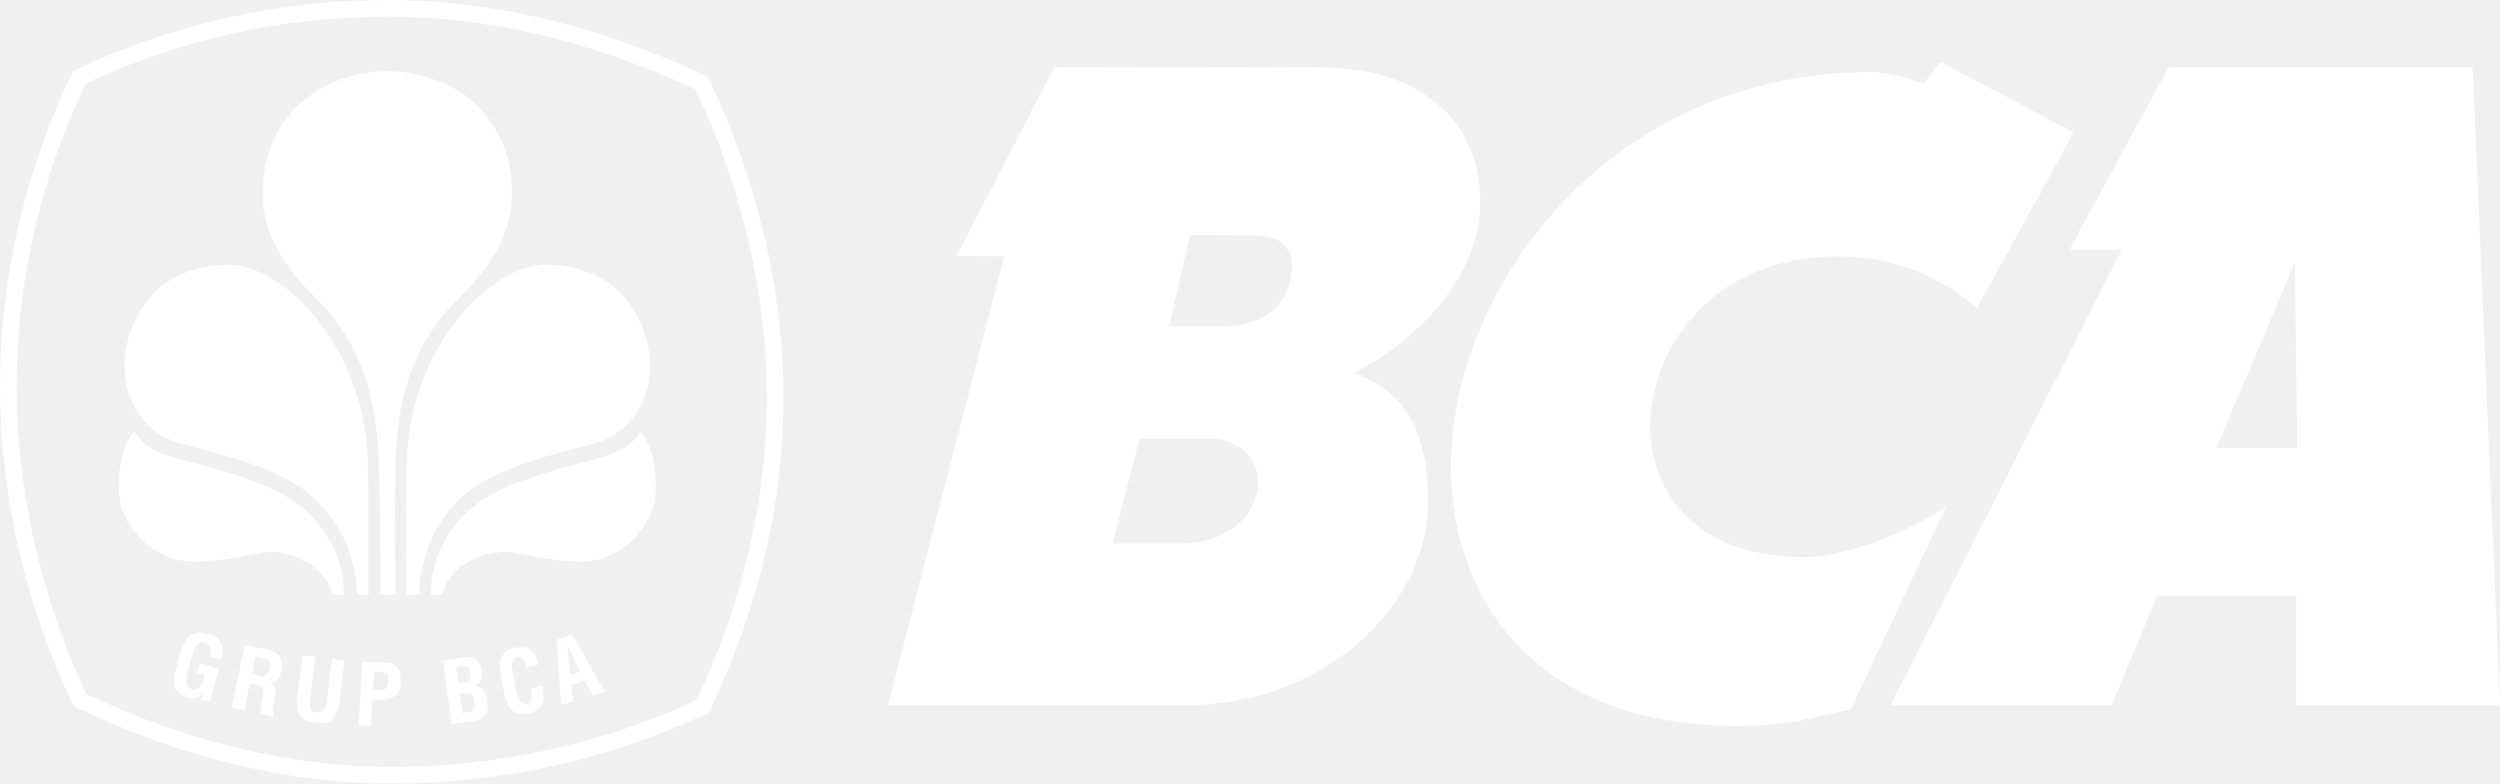
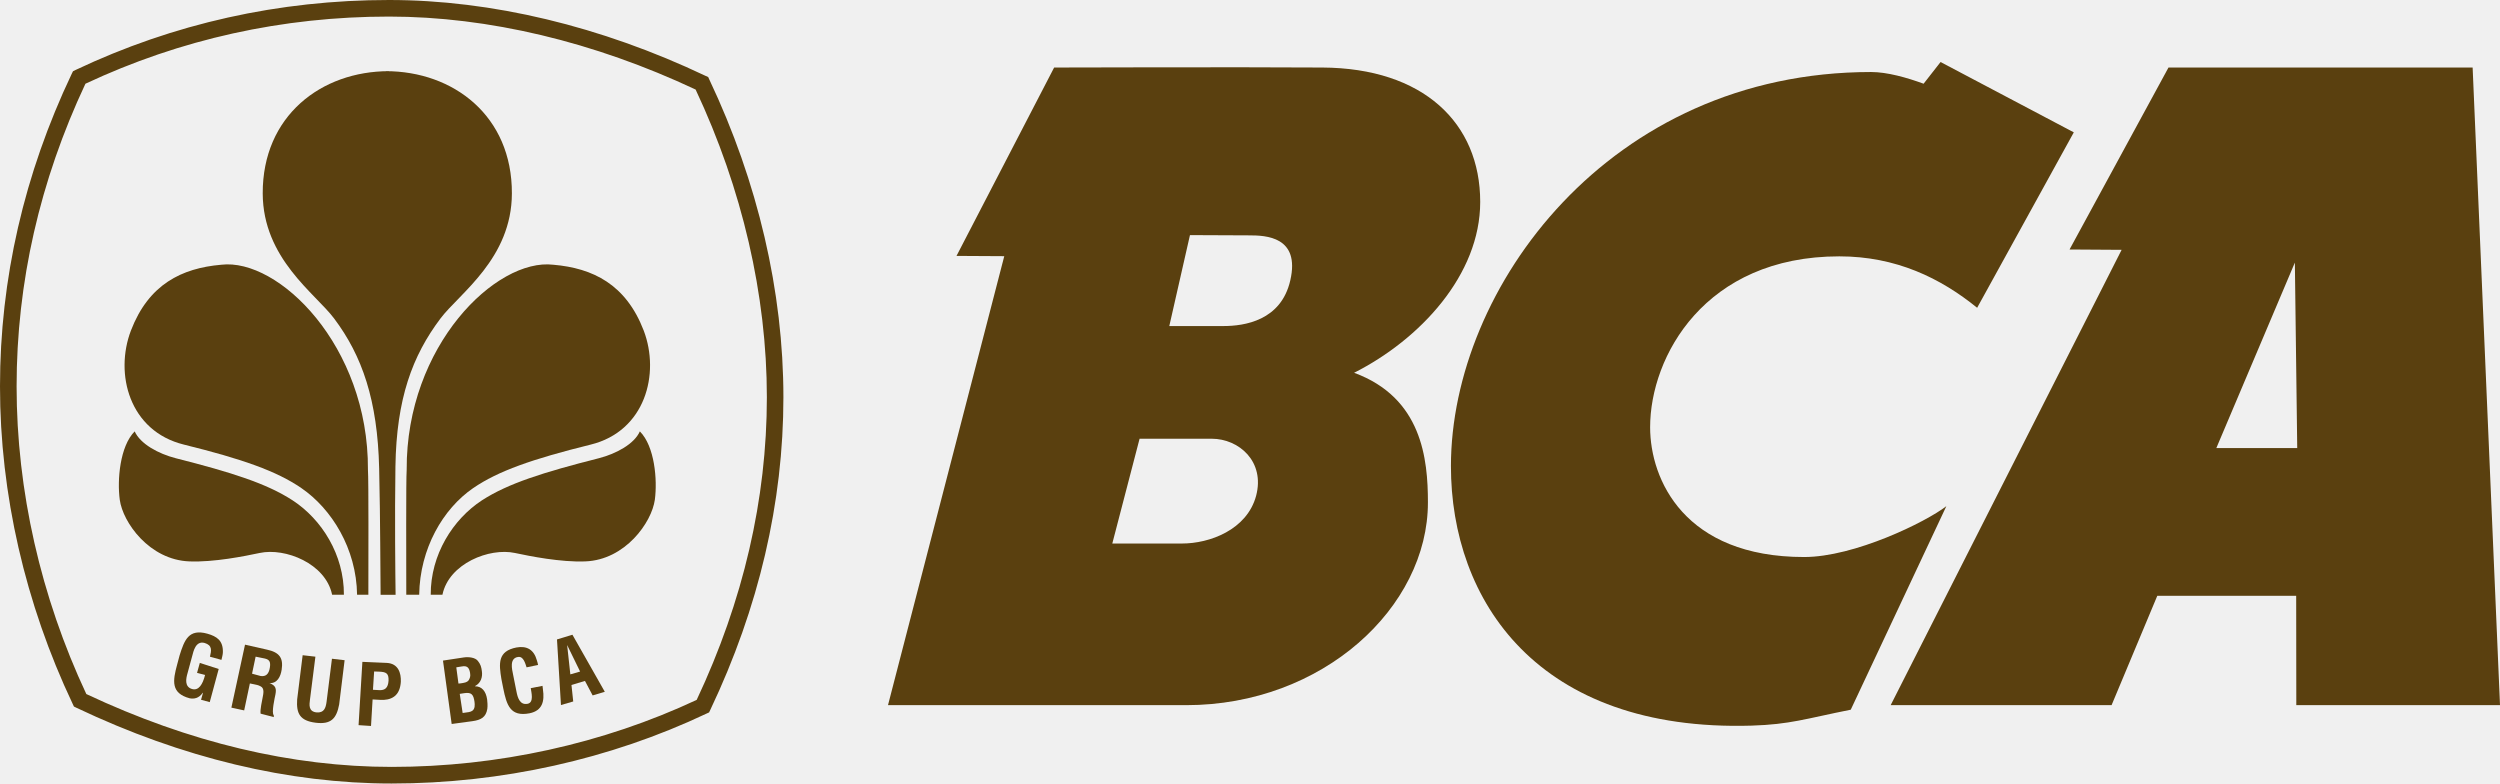
<svg xmlns="http://www.w3.org/2000/svg" viewBox="0 0 1000 313.403" height="313.403" width="1000" xml:space="preserve" id="svg2" version="1.1">
  <defs id="defs6" />
-   <path d="m 147.347,237.883 c 0,-12.491 0.136,-45.879 -0.172,-49.992 0.268,-49.682 -35.854,-84.728 -58.675,-81.996 -15.791,1.37 -29.025,7.809 -36.131,26.333 -6.586,17.263 -0.698,40.225 21.199,45.613 23.414,5.786 37.086,10.601 46.981,17.393 12.124,8.315 22.021,24.202 22.284,42.669" style="fill:#ffffff;fill-opacity:1;fill-rule:nonzero;stroke:none" id="path20" />
-   <path d="m 156.693,313.403 c -41.285,0 -83.713,-10.168 -126.086,-30.28 l -1.04,-0.511 -0.497,-1.06 C 10.056,241.415 0,197.514 0,154.563 0,111.676 9.643,69.654 28.672,29.57 l 0.523,-1.065 1.06,-0.531 C 69.451,9.406 111.617,-4.4667969e-5 155.619,-4.4667969e-5 c 40.991,0 84.767,10.471 126.577,30.333 l 1.074,0.477 0.494,1.085 c 19.379,40.878 29.599,84.767 29.599,127.007 0,42.076 -9.813,84.134 -29.215,124.986 l -0.511,1.074 -1.079,0.497 c -38.598,18.272 -82.125,27.943 -125.865,27.943 M 34.529,277.62 c 41.163,19.362 82.216,29.141 122.164,29.141 42.358,0 84.485,-9.259 121.983,-26.81 18.628,-39.587 28.07,-80.329 28.07,-121.048 0,-40.883 -9.855,-83.411 -28.497,-123.085 -40.575,-19.074 -82.95,-29.189 -122.63,-29.189 -42.601,0 -83.434,9.036 -121.446,26.861 C 15.927,72.341 6.64,113.052 6.64,154.563 c 0,41.59 9.652,84.134 27.889,123.057" style="fill:#ffffff;fill-opacity:1;fill-rule:nonzero;stroke:none" id="path22" />
-   <path d="m 137.562,237.903 c 0.076,-16.011 -8.86,-30.169 -20.541,-37.778 -10.361,-6.724 -24.27,-11.143 -46.709,-16.834 -6.936,-1.774 -14.192,-5.716 -16.438,-10.739 -5.942,5.987 -7.021,19.447 -5.976,27.313 1.215,9.103 11.853,24.106 27.87,24.694 9.781,0.393 22.148,-2.105 28.079,-3.365 10.231,-2.21 26.417,4.198 28.994,16.689" style="fill:#ffffff;fill-opacity:1;fill-rule:nonzero;stroke:none" id="path24" />
-   <path d="m 155.619,28.466 c -27.158,0 -50.617,17.91 -50.532,48.902 0.085,26.061 21.043,40.013 28.522,49.978 11.302,15.017 17.419,32.791 18.054,59.989 0.494,21.645 0.469,43.019 0.579,50.594 l 5.995,0 c -0.104,-7.925 -0.376,-30.616 -0.065,-51.264 0.407,-27.206 6.744,-44.302 18.051,-59.319 7.544,-9.965 28.486,-23.917 28.531,-49.978 0.102,-30.992 -23.343,-48.902 -50.478,-48.902" style="fill:#ffffff;fill-opacity:1;fill-rule:nonzero;stroke:none" id="path26" />
-   <path d="m 162.513,237.883 c 0,-12.491 -0.141,-45.879 0.161,-49.992 -0.266,-49.682 35.834,-84.728 58.675,-81.996 15.791,1.37 29.011,7.809 36.137,26.333 6.58,17.263 0.658,40.225 -21.213,45.613 -23.425,5.786 -37.08,10.601 -47,17.393 -12.11,8.315 -21.315,24.202 -21.597,42.669" style="fill:#ffffff;fill-opacity:1;fill-rule:nonzero;stroke:none" id="path28" />
-   <path d="m 172.292,237.903 c -0.085,-16.011 8.849,-30.169 20.495,-37.778 10.403,-6.724 24.329,-11.143 46.749,-16.834 6.95,-1.774 14.198,-5.716 16.404,-10.739 5.97,5.987 7.047,19.447 6.001,27.313 -1.24,9.103 -11.85,24.106 -27.839,24.694 -9.779,0.393 -22.21,-2.105 -28.115,-3.365 -10.191,-2.21 -26.423,4.198 -29.011,16.689" style="fill:#ffffff;fill-opacity:1;fill-rule:nonzero;stroke:none" id="path30" />
-   <path d="m 180.669,289.593 -3.475,-25.358 8.389,-1.271 c 2.043,-0.28 4.529,0.076 5.524,1.356 1.099,1.336 1.435,2.441 1.647,4.193 0.316,2.167 -0.311,4.673 -2.752,5.922 l 0,0.076 c 2.727,0 4.374,1.958 4.851,5.264 0.071,0.698 0.277,2.385 0.071,3.792 -0.554,3.348 -2.551,4.425 -5.922,4.896 z m 5.399,-4.54 c 0.995,-0.142 2.003,-0.195 2.791,-0.698 1.206,-0.788 1.096,-2.475 0.93,-3.727 -0.421,-2.752 -1.139,-3.797 -4.057,-3.365 l -1.834,0.282 1.161,7.648 z m -1.757,-11.717 c 1.11,-0.18 2.616,-0.314 3.244,-1.367 0.328,-0.704 0.749,-1.263 0.472,-2.828 -0.342,-1.856 -0.958,-3.006 -3.314,-2.56 l -2.195,0.353 0.865,6.498" style="fill:#ffffff;fill-opacity:1;fill-rule:nonzero;stroke:none" id="path32" />
-   <path d="m 217.007,274.342 c 0.065,0.472 0.141,0.997 0.17,1.469 0.678,4.625 -0.17,8.454 -5.368,9.508 -7.685,1.481 -9.157,-3.294 -10.51,-9.979 l -0.72,-3.616 c -1.06,-6.397 -1.514,-11.239 5.979,-12.731 4.224,-0.771 7.015,0.91 8.177,5.114 0.181,0.627 0.407,1.249 0.492,1.879 l -4.597,0.949 c -0.531,-1.579 -1.235,-4.402 -3.303,-4.165 -3.713,0.446 -2.486,5.066 -2.105,6.996 l 1.382,6.942 c 0.415,2.099 1.24,5.453 4.453,4.806 2.608,-0.523 1.472,-4.586 1.24,-6.25" style="fill:#ffffff;fill-opacity:1;fill-rule:nonzero;stroke:none" id="path34" />
-   <path d="m 224.384,282.016 -1.591,-26.242 6.176,-1.885 12.949,22.824 -4.862,1.455 -3.068,-5.8 -5.399,1.622 0.698,6.594 z m 3.752,-12.265 3.902,-1.13 -5.182,-10.618" style="fill:#ffffff;fill-opacity:1;fill-rule:nonzero;stroke:none" id="path36" />
-   <path d="m 71.835,262.176 c 1.933,-6.188 3.665,-10.742 11.039,-8.719 3.947,1.102 6.394,2.842 6.278,7.428 -0.019,1.02 -0.356,2.06 -0.576,3.068 l -4.591,-1.268 c 0.602,-2.532 0.983,-4.54 -2.136,-5.501 -3.605,-0.989 -4.484,3.382 -4.981,5.269 l -1.868,6.88 c -0.593,2.043 -1.305,5.419 1.868,6.289 2.622,0.706 4.213,-1.867 5.162,-5.625 l -3.212,-0.85 1.11,-3.981 7.552,2.43 -3.585,13.259 -3.475,-0.944 0.783,-2.803 -0.099,0 c -1.599,2.292 -3.551,2.532 -5.261,2.204 -7.552,-2.043 -6.764,-6.979 -4.961,-13.573" style="fill:#ffffff;fill-opacity:1;fill-rule:nonzero;stroke:none" id="path38" />
-   <path d="m 99.945,273.376 -2.274,10.787 -5.12,-1.108 5.456,-25.188 8.728,1.972 c 5.108,1.102 6.651,3.376 5.928,8.058 -0.413,2.687 -1.738,5.583 -4.973,5.348 l -0.034,-0.044 c 2.735,0.958 2.967,2.337 2.489,4.721 -0.206,1.014 -1.627,7.171 -0.647,8.165 l 0.034,0.754 -5.298,-1.382 c -0.22,-1.706 0.528,-4.775 0.825,-6.473 0.299,-1.503 0.777,-3.622 -0.749,-4.419 -1.195,-0.636 -1.639,-0.605 -2.989,-0.915 z m 0.873,-3.902 3.447,0.929 c 2.094,0.302 3.258,-0.783 3.67,-3.311 0.373,-2.32 -0.11,-3.227 -1.989,-3.676 l -3.696,-0.749" style="fill:#ffffff;fill-opacity:1;fill-rule:nonzero;stroke:none" id="path40" />
-   <path d="m 132.782,263.495 5.063,0.588 -2.181,17.707 c -1.06,5.614 -3.229,8.069 -9.406,7.301 -6.284,-0.794 -7.775,-3.656 -7.394,-9.315 l 2.195,-17.692 5.103,0.585 -2.19,17.297 c -0.232,1.879 -0.667,4.662 2.676,4.998 2.964,0.226 3.636,-1.738 3.97,-4.179" style="fill:#ffffff;fill-opacity:1;fill-rule:nonzero;stroke:none" id="path42" />
-   <path d="m 143.428,290.06 1.523,-25.321 9.728,0.421 c 4.597,0.226 5.801,3.981 5.656,7.564 -0.133,2.178 -0.814,4.611 -2.712,5.931 -1.557,1.122 -3.557,1.387 -5.413,1.297 l -3.17,-0.176 -0.633,10.612 z m 5.755,-14.147 2.577,0.144 c 2.094,0.076 3.481,-0.751 3.662,-3.825 0.102,-2.953 -1.014,-3.453 -3.727,-3.571 l -2.043,-0.07" style="fill:#ffffff;fill-opacity:1;fill-rule:nonzero;stroke:none" id="path44" />
-   <path d="m 829.522,52.939 -38.663,70.174 c -14.593,-11.85 -32.413,-20.572 -55.149,-20.572 -53.804,0 -75.658,40.106 -75.658,68.357 0,20.97 13.731,51.911 61.605,51.911 20.094,0 48.662,-13.98 56.883,-20.34 l -38.239,81.413 c -18.227,3.636 -24.214,5.891 -39.643,6.368 -85.685,2.557 -120.311,-50.08 -120.285,-103.867 0.057,-71.104 63.275,-157.577 168.074,-157.577 6.422,0 14.277,2.221 20.993,4.682 l 6.787,-8.68" style="fill:#ffffff;fill-opacity:1;fill-rule:nonzero;stroke:none" id="path46" />
-   <path d="M 989.052,27.011 1000,282.064 l -81.478,0 -0.048,-43.743 -55.558,0 -18.286,43.743 -88.364,0 92.382,-182.13 -20.832,-0.136 39.581,-72.788 z m -71.106,78.026 -31.413,74.186 32.359,0" style="fill:#ffffff;fill-opacity:1;fill-rule:nonzero;stroke:none" id="path48" />
-   <path d="m 528.935,27.011 c 40.349,0.226 63.15,22.128 63.15,53.767 0,29.166 -24.047,54.985 -50.444,68.335 27.177,9.99 29.528,34.515 29.528,51.866 0,41.917 -42.062,81.086 -96.736,81.086 l -119.237,0 46.511,-179.593 -19.105,-0.11 39.055,-75.35 c 0,0 74.466,-0.226 107.277,0 M 489.348,130.42 c 8.346,0 23.083,-2.113 26.768,-18.266 4.037,-17.534 -9.793,-18.006 -16.427,-18.006 l -23.705,-0.104 -8.267,36.377 z m -33.515,45.071 -10.914,41.917 27.912,0 c 10.982,0 25.948,-5.45 29.616,-19.091 3.622,-13.681 -6.84,-22.826 -17.783,-22.826" style="fill:#ffffff;fill-opacity:1;fill-rule:nonzero;stroke:none" id="path50" />
+   <path d="m 147.347,237.883 c 0,-12.491 0.136,-45.879 -0.172,-49.992 0.268,-49.682 -35.854,-84.728 -58.675,-81.996 -15.791,1.37 -29.025,7.809 -36.131,26.333 -6.586,17.263 -0.698,40.225 21.199,45.613 23.414,5.786 37.086,10.601 46.981,17.393 12.124,8.315 22.021,24.202 22.284,42.669" style="fill:#5a400f;fill-opacity:1;fill-rule:nonzero;stroke:none" id="path20" />
+   <path d="m 156.693,313.403 c -41.285,0 -83.713,-10.168 -126.086,-30.28 l -1.04,-0.511 -0.497,-1.06 C 10.056,241.415 0,197.514 0,154.563 0,111.676 9.643,69.654 28.672,29.57 l 0.523,-1.065 1.06,-0.531 C 69.451,9.406 111.617,-4.4667969e-5 155.619,-4.4667969e-5 c 40.991,0 84.767,10.471 126.577,30.333 l 1.074,0.477 0.494,1.085 c 19.379,40.878 29.599,84.767 29.599,127.007 0,42.076 -9.813,84.134 -29.215,124.986 l -0.511,1.074 -1.079,0.497 c -38.598,18.272 -82.125,27.943 -125.865,27.943 M 34.529,277.62 c 41.163,19.362 82.216,29.141 122.164,29.141 42.358,0 84.485,-9.259 121.983,-26.81 18.628,-39.587 28.07,-80.329 28.07,-121.048 0,-40.883 -9.855,-83.411 -28.497,-123.085 -40.575,-19.074 -82.95,-29.189 -122.63,-29.189 -42.601,0 -83.434,9.036 -121.446,26.861 C 15.927,72.341 6.64,113.052 6.64,154.563 c 0,41.59 9.652,84.134 27.889,123.057" style="fill:#5a400f;fill-opacity:1;fill-rule:nonzero;stroke:none" id="path22" />
+   <path d="m 137.562,237.903 c 0.076,-16.011 -8.86,-30.169 -20.541,-37.778 -10.361,-6.724 -24.27,-11.143 -46.709,-16.834 -6.936,-1.774 -14.192,-5.716 -16.438,-10.739 -5.942,5.987 -7.021,19.447 -5.976,27.313 1.215,9.103 11.853,24.106 27.87,24.694 9.781,0.393 22.148,-2.105 28.079,-3.365 10.231,-2.21 26.417,4.198 28.994,16.689" style="fill:#5a400f;fill-opacity:1;fill-rule:nonzero;stroke:none" id="path24" />
+   <path d="m 155.619,28.466 c -27.158,0 -50.617,17.91 -50.532,48.902 0.085,26.061 21.043,40.013 28.522,49.978 11.302,15.017 17.419,32.791 18.054,59.989 0.494,21.645 0.469,43.019 0.579,50.594 l 5.995,0 c -0.104,-7.925 -0.376,-30.616 -0.065,-51.264 0.407,-27.206 6.744,-44.302 18.051,-59.319 7.544,-9.965 28.486,-23.917 28.531,-49.978 0.102,-30.992 -23.343,-48.902 -50.478,-48.902" style="fill:#5a400f;fill-opacity:1;fill-rule:nonzero;stroke:none" id="path26" />
+   <path d="m 162.513,237.883 c 0,-12.491 -0.141,-45.879 0.161,-49.992 -0.266,-49.682 35.834,-84.728 58.675,-81.996 15.791,1.37 29.011,7.809 36.137,26.333 6.58,17.263 0.658,40.225 -21.213,45.613 -23.425,5.786 -37.08,10.601 -47,17.393 -12.11,8.315 -21.315,24.202 -21.597,42.669" style="fill:#5a400f;fill-opacity:1;fill-rule:nonzero;stroke:none" id="path28" />
+   <path d="m 172.292,237.903 c -0.085,-16.011 8.849,-30.169 20.495,-37.778 10.403,-6.724 24.329,-11.143 46.749,-16.834 6.95,-1.774 14.198,-5.716 16.404,-10.739 5.97,5.987 7.047,19.447 6.001,27.313 -1.24,9.103 -11.85,24.106 -27.839,24.694 -9.779,0.393 -22.21,-2.105 -28.115,-3.365 -10.191,-2.21 -26.423,4.198 -29.011,16.689" style="fill:#5a400f;fill-opacity:1;fill-rule:nonzero;stroke:none" id="path30" />
+   <path d="m 180.669,289.593 -3.475,-25.358 8.389,-1.271 c 2.043,-0.28 4.529,0.076 5.524,1.356 1.099,1.336 1.435,2.441 1.647,4.193 0.316,2.167 -0.311,4.673 -2.752,5.922 l 0,0.076 c 2.727,0 4.374,1.958 4.851,5.264 0.071,0.698 0.277,2.385 0.071,3.792 -0.554,3.348 -2.551,4.425 -5.922,4.896 z m 5.399,-4.54 c 0.995,-0.142 2.003,-0.195 2.791,-0.698 1.206,-0.788 1.096,-2.475 0.93,-3.727 -0.421,-2.752 -1.139,-3.797 -4.057,-3.365 l -1.834,0.282 1.161,7.648 z m -1.757,-11.717 c 1.11,-0.18 2.616,-0.314 3.244,-1.367 0.328,-0.704 0.749,-1.263 0.472,-2.828 -0.342,-1.856 -0.958,-3.006 -3.314,-2.56 l -2.195,0.353 0.865,6.498" style="fill:#5a400f;fill-opacity:1;fill-rule:nonzero;stroke:none" id="path32" />
+   <path d="m 217.007,274.342 c 0.065,0.472 0.141,0.997 0.17,1.469 0.678,4.625 -0.17,8.454 -5.368,9.508 -7.685,1.481 -9.157,-3.294 -10.51,-9.979 l -0.72,-3.616 c -1.06,-6.397 -1.514,-11.239 5.979,-12.731 4.224,-0.771 7.015,0.91 8.177,5.114 0.181,0.627 0.407,1.249 0.492,1.879 l -4.597,0.949 c -0.531,-1.579 -1.235,-4.402 -3.303,-4.165 -3.713,0.446 -2.486,5.066 -2.105,6.996 l 1.382,6.942 c 0.415,2.099 1.24,5.453 4.453,4.806 2.608,-0.523 1.472,-4.586 1.24,-6.25" style="fill:#5a400f;fill-opacity:1;fill-rule:nonzero;stroke:none" id="path34" />
+   <path d="m 224.384,282.016 -1.591,-26.242 6.176,-1.885 12.949,22.824 -4.862,1.455 -3.068,-5.8 -5.399,1.622 0.698,6.594 z m 3.752,-12.265 3.902,-1.13 -5.182,-10.618" style="fill:#5a400f;fill-opacity:1;fill-rule:nonzero;stroke:none" id="path36" />
+   <path d="m 71.835,262.176 c 1.933,-6.188 3.665,-10.742 11.039,-8.719 3.947,1.102 6.394,2.842 6.278,7.428 -0.019,1.02 -0.356,2.06 -0.576,3.068 l -4.591,-1.268 c 0.602,-2.532 0.983,-4.54 -2.136,-5.501 -3.605,-0.989 -4.484,3.382 -4.981,5.269 l -1.868,6.88 c -0.593,2.043 -1.305,5.419 1.868,6.289 2.622,0.706 4.213,-1.867 5.162,-5.625 l -3.212,-0.85 1.11,-3.981 7.552,2.43 -3.585,13.259 -3.475,-0.944 0.783,-2.803 -0.099,0 c -1.599,2.292 -3.551,2.532 -5.261,2.204 -7.552,-2.043 -6.764,-6.979 -4.961,-13.573" style="fill:#5a400f;fill-opacity:1;fill-rule:nonzero;stroke:none" id="path38" />
+   <path d="m 99.945,273.376 -2.274,10.787 -5.12,-1.108 5.456,-25.188 8.728,1.972 c 5.108,1.102 6.651,3.376 5.928,8.058 -0.413,2.687 -1.738,5.583 -4.973,5.348 l -0.034,-0.044 c 2.735,0.958 2.967,2.337 2.489,4.721 -0.206,1.014 -1.627,7.171 -0.647,8.165 l 0.034,0.754 -5.298,-1.382 c -0.22,-1.706 0.528,-4.775 0.825,-6.473 0.299,-1.503 0.777,-3.622 -0.749,-4.419 -1.195,-0.636 -1.639,-0.605 -2.989,-0.915 z m 0.873,-3.902 3.447,0.929 c 2.094,0.302 3.258,-0.783 3.67,-3.311 0.373,-2.32 -0.11,-3.227 -1.989,-3.676 l -3.696,-0.749" style="fill:#5a400f;fill-opacity:1;fill-rule:nonzero;stroke:none" id="path40" />
+   <path d="m 132.782,263.495 5.063,0.588 -2.181,17.707 c -1.06,5.614 -3.229,8.069 -9.406,7.301 -6.284,-0.794 -7.775,-3.656 -7.394,-9.315 l 2.195,-17.692 5.103,0.585 -2.19,17.297 c -0.232,1.879 -0.667,4.662 2.676,4.998 2.964,0.226 3.636,-1.738 3.97,-4.179" style="fill:#5a400f;fill-opacity:1;fill-rule:nonzero;stroke:none" id="path42" />
+   <path d="m 143.428,290.06 1.523,-25.321 9.728,0.421 c 4.597,0.226 5.801,3.981 5.656,7.564 -0.133,2.178 -0.814,4.611 -2.712,5.931 -1.557,1.122 -3.557,1.387 -5.413,1.297 l -3.17,-0.176 -0.633,10.612 z m 5.755,-14.147 2.577,0.144 c 2.094,0.076 3.481,-0.751 3.662,-3.825 0.102,-2.953 -1.014,-3.453 -3.727,-3.571 l -2.043,-0.07" style="fill:#5a400f;fill-opacity:1;fill-rule:nonzero;stroke:none" id="path44" />
+   <path d="m 829.522,52.939 -38.663,70.174 c -14.593,-11.85 -32.413,-20.572 -55.149,-20.572 -53.804,0 -75.658,40.106 -75.658,68.357 0,20.97 13.731,51.911 61.605,51.911 20.094,0 48.662,-13.98 56.883,-20.34 l -38.239,81.413 c -18.227,3.636 -24.214,5.891 -39.643,6.368 -85.685,2.557 -120.311,-50.08 -120.285,-103.867 0.057,-71.104 63.275,-157.577 168.074,-157.577 6.422,0 14.277,2.221 20.993,4.682 l 6.787,-8.68" style="fill:#5a400f;fill-opacity:1;fill-rule:nonzero;stroke:none" id="path46" />
+   <path d="M 989.052,27.011 1000,282.064 l -81.478,0 -0.048,-43.743 -55.558,0 -18.286,43.743 -88.364,0 92.382,-182.13 -20.832,-0.136 39.581,-72.788 z m -71.106,78.026 -31.413,74.186 32.359,0" style="fill:#5a400f;fill-opacity:1;fill-rule:nonzero;stroke:none" id="path48" />
+   <path d="m 528.935,27.011 c 40.349,0.226 63.15,22.128 63.15,53.767 0,29.166 -24.047,54.985 -50.444,68.335 27.177,9.99 29.528,34.515 29.528,51.866 0,41.917 -42.062,81.086 -96.736,81.086 l -119.237,0 46.511,-179.593 -19.105,-0.11 39.055,-75.35 c 0,0 74.466,-0.226 107.277,0 M 489.348,130.42 c 8.346,0 23.083,-2.113 26.768,-18.266 4.037,-17.534 -9.793,-18.006 -16.427,-18.006 l -23.705,-0.104 -8.267,36.377 z m -33.515,45.071 -10.914,41.917 27.912,0 c 10.982,0 25.948,-5.45 29.616,-19.091 3.622,-13.681 -6.84,-22.826 -17.783,-22.826" style="fill:#5a400f;fill-opacity:1;fill-rule:nonzero;stroke:none" id="path50" />
</svg>
